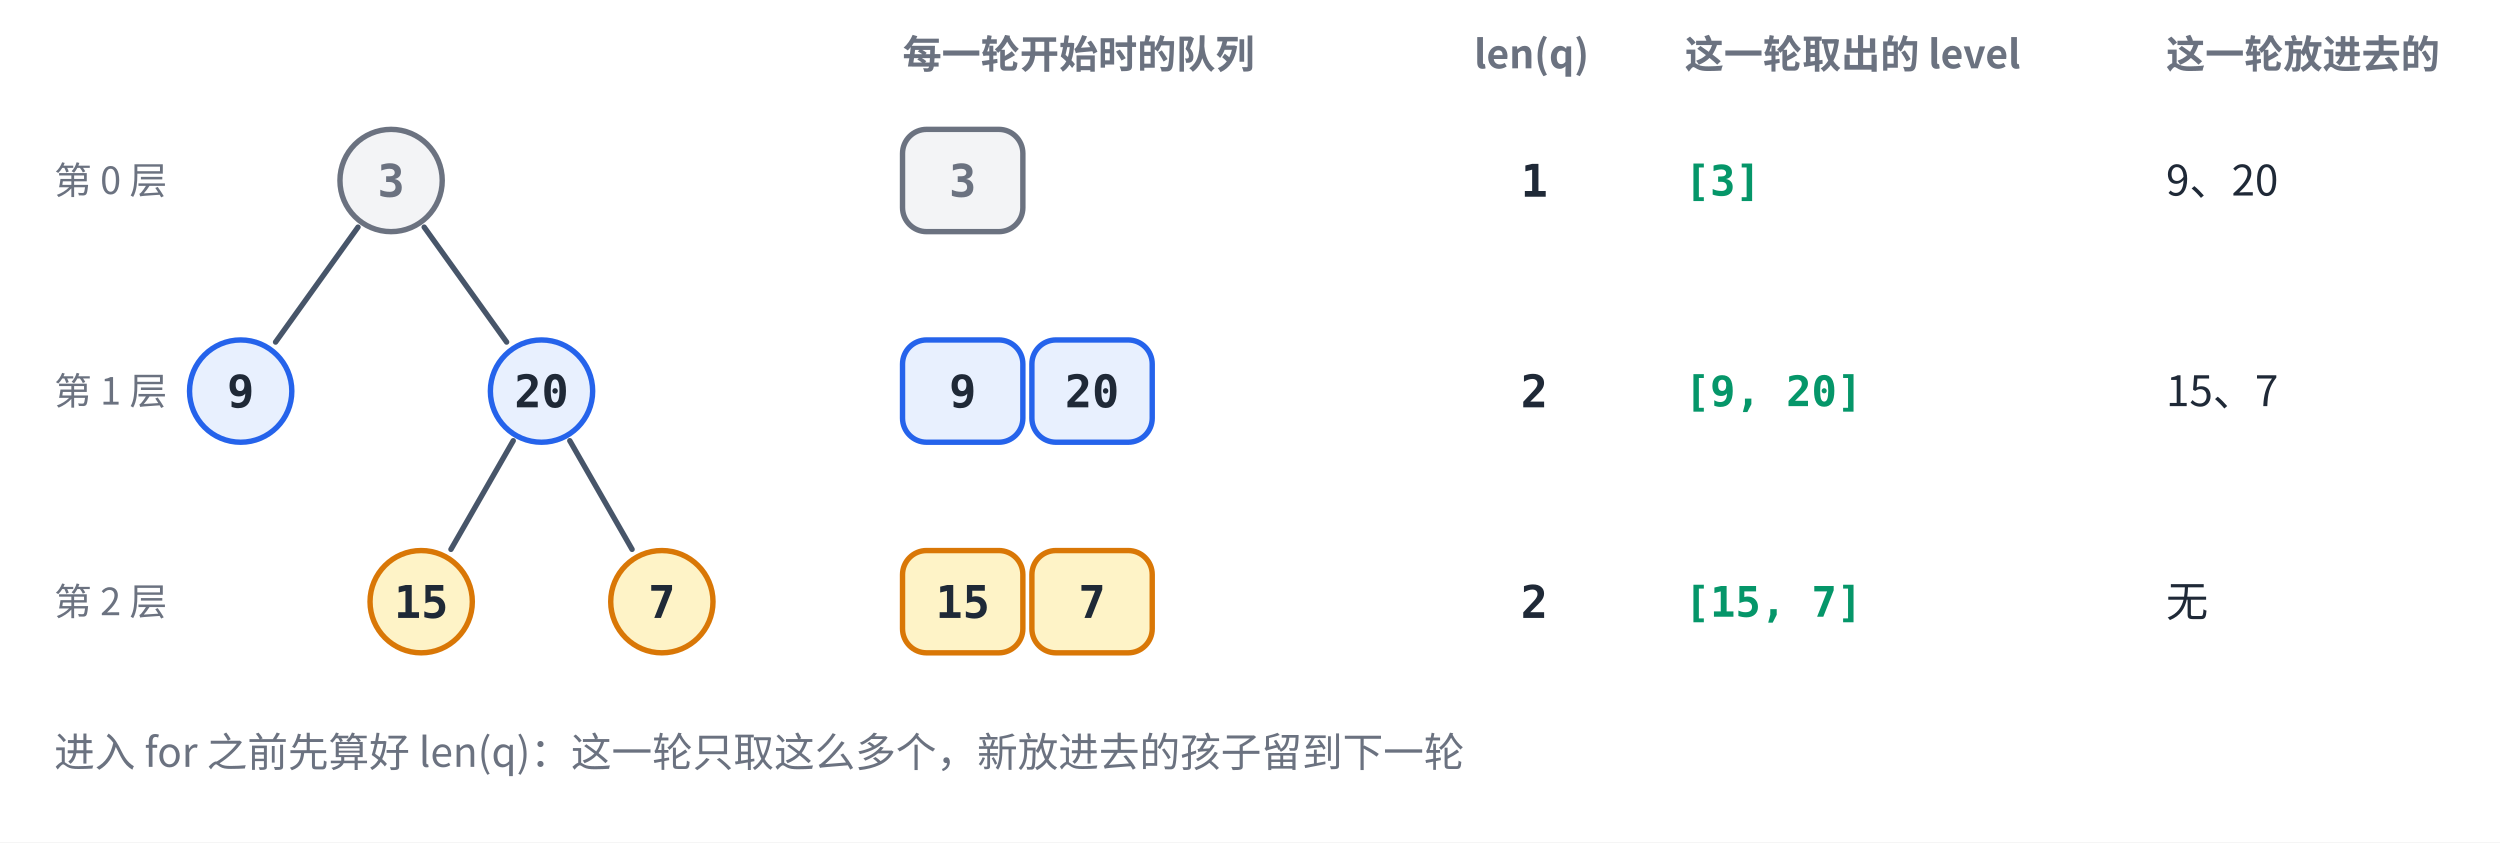
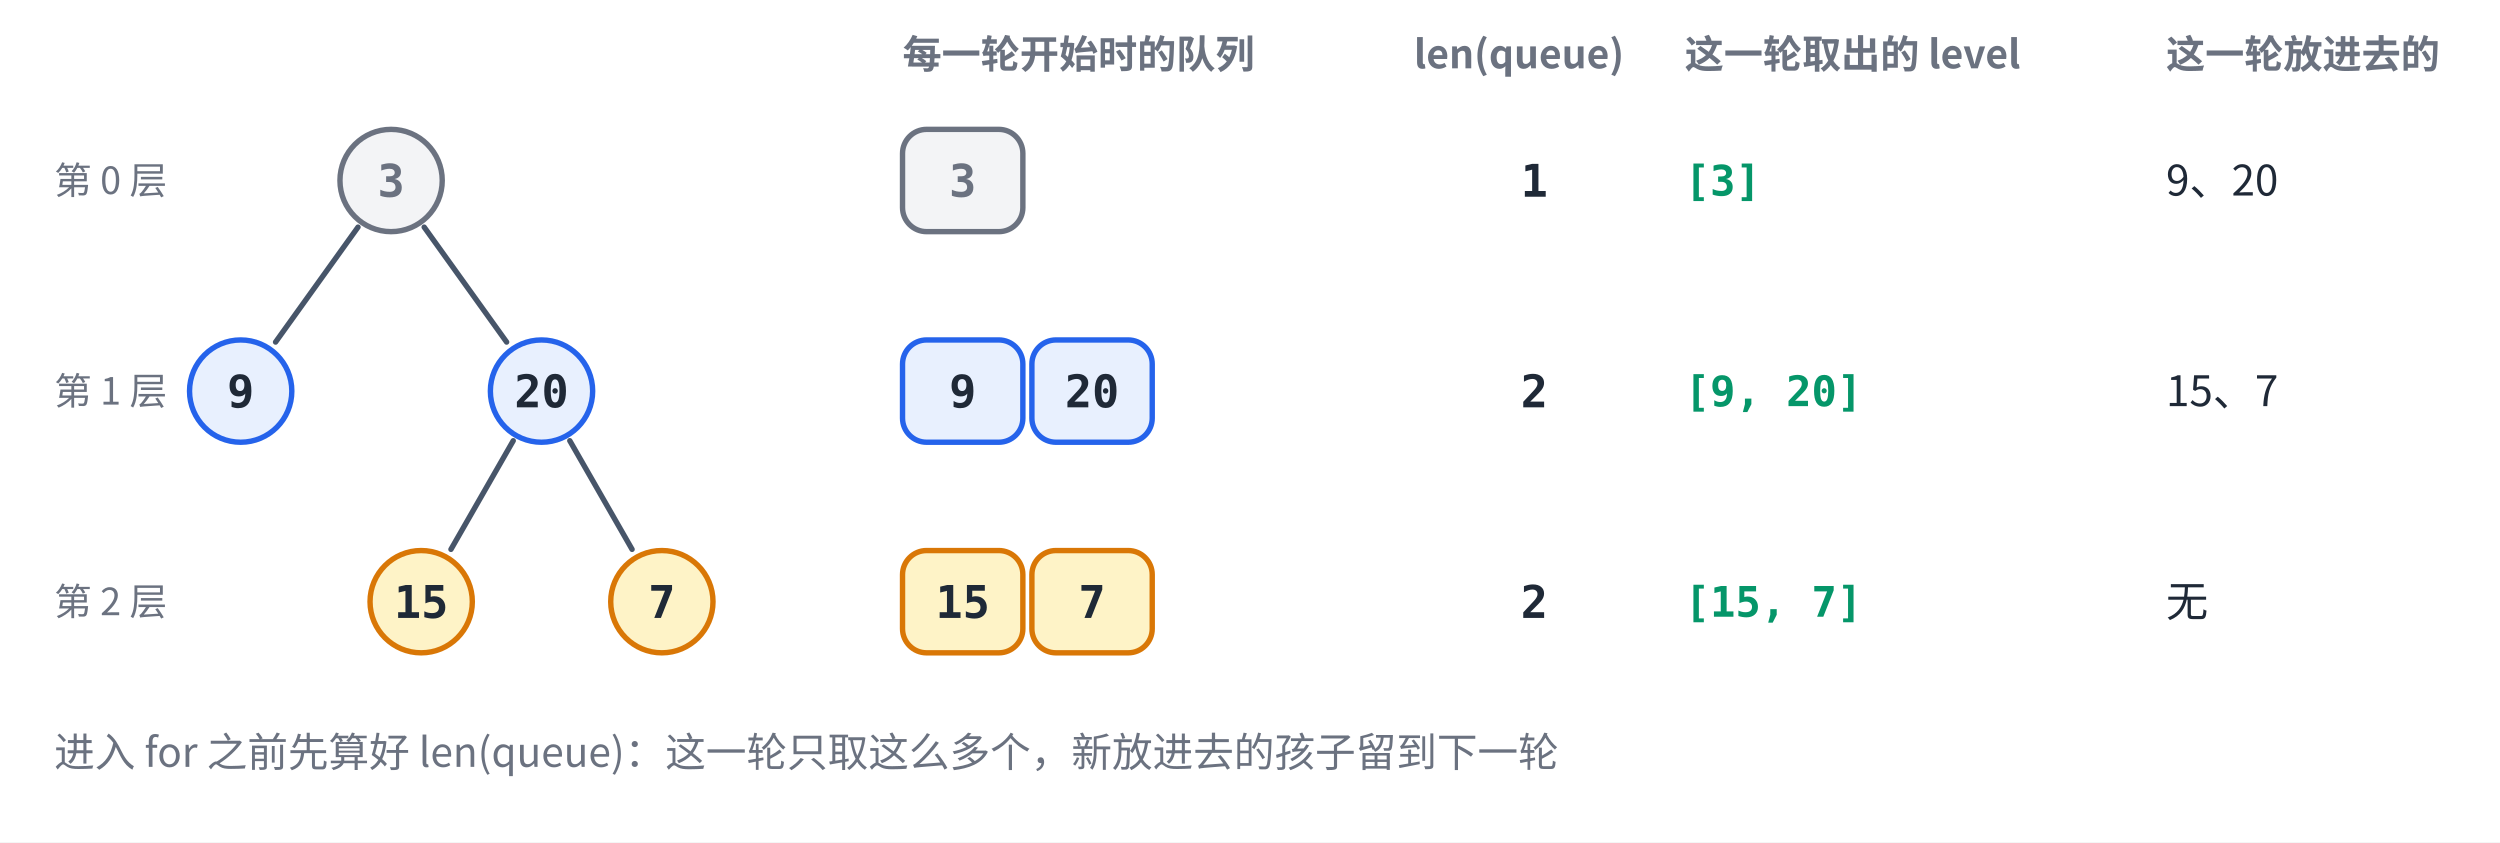
<svg xmlns="http://www.w3.org/2000/svg" width="831" height="280" viewBox="0 0 831 280">
  <rect width="831" height="280" fill="#FFFFFF" />
  <line x1="119.0" y1="75.5" x2="91.6" y2="113.7" stroke="#475569" stroke-width="1.8" stroke-linecap="round" />
  <line x1="141.0" y1="75.5" x2="168.4" y2="113.7" stroke="#475569" stroke-width="1.8" stroke-linecap="round" />
  <line x1="170.6" y1="146.5" x2="149.9" y2="182.6" stroke="#475569" stroke-width="1.8" stroke-linecap="round" />
  <line x1="189.4" y1="146.5" x2="210.1" y2="182.6" stroke="#475569" stroke-width="1.8" stroke-linecap="round" />
  <circle cx="130.0" cy="60.0" r="17" fill="#F3F4F6" stroke="#6B7280" stroke-width="1.8" />
  <text x="130.0" y="65.4" font-size="15" fill="#6B7280" text-anchor="middle" font-family="Menlo, Consolas, DejaVu Sans Mono, PingFang SC, monospace" font-weight="700">3</text>
  <circle cx="80.0" cy="130.0" r="17" fill="#E8F0FE" stroke="#2563EB" stroke-width="1.8" />
  <text x="80.0" y="135.4" font-size="15" fill="#1F2937" text-anchor="middle" font-family="Menlo, Consolas, DejaVu Sans Mono, PingFang SC, monospace" font-weight="700">9</text>
  <circle cx="180.0" cy="130.0" r="17" fill="#E8F0FE" stroke="#2563EB" stroke-width="1.8" />
  <text x="180.0" y="135.4" font-size="15" fill="#1F2937" text-anchor="middle" font-family="Menlo, Consolas, DejaVu Sans Mono, PingFang SC, monospace" font-weight="700">20</text>
  <circle cx="140.0" cy="200.0" r="17" fill="#FEF3C7" stroke="#D97706" stroke-width="1.8" />
  <text x="140.0" y="205.4" font-size="15" fill="#1F2937" text-anchor="middle" font-family="Menlo, Consolas, DejaVu Sans Mono, PingFang SC, monospace" font-weight="700">15</text>
  <circle cx="220.0" cy="200.0" r="17" fill="#FEF3C7" stroke="#D97706" stroke-width="1.8" />
  <text x="220.0" y="205.4" font-size="15" fill="#1F2937" text-anchor="middle" font-family="Menlo, Consolas, DejaVu Sans Mono, PingFang SC, monospace" font-weight="700">7</text>
  <text x="18.0" y="64.5" font-size="12.5" fill="#6B7280" text-anchor="start" font-family="PingFang SC, Hiragino Sans GB, Microsoft YaHei, Noto Sans CJK SC, Helvetica, Arial, sans-serif">第 0 层</text>
  <text x="18.0" y="134.5" font-size="12.5" fill="#6B7280" text-anchor="start" font-family="PingFang SC, Hiragino Sans GB, Microsoft YaHei, Noto Sans CJK SC, Helvetica, Arial, sans-serif">第 1 层</text>
  <text x="18.0" y="204.5" font-size="12.5" fill="#6B7280" text-anchor="start" font-family="PingFang SC, Hiragino Sans GB, Microsoft YaHei, Noto Sans CJK SC, Helvetica, Arial, sans-serif">第 2 层</text>
  <text x="300.0" y="22.7" font-size="13" fill="#6B7280" text-anchor="start" font-family="PingFang SC, Hiragino Sans GB, Microsoft YaHei, Noto Sans CJK SC, Helvetica, Arial, sans-serif" font-weight="700">每一轮开始时的队列</text>
-   <text x="490.0" y="22.7" font-size="13" fill="#6B7280" text-anchor="start" font-family="PingFang SC, Hiragino Sans GB, Microsoft YaHei, Noto Sans CJK SC, Helvetica, Arial, sans-serif" font-weight="700">len(q)</text>
+   <text x="470.0" y="22.7" font-size="13" fill="#6B7280" text-anchor="start" font-family="PingFang SC, Hiragino Sans GB, Microsoft YaHei, Noto Sans CJK SC, Helvetica, Arial, sans-serif" font-weight="700">len(queue)</text>
  <text x="560.0" y="22.7" font-size="13" fill="#6B7280" text-anchor="start" font-family="PingFang SC, Hiragino Sans GB, Microsoft YaHei, Noto Sans CJK SC, Helvetica, Arial, sans-serif" font-weight="700">这一轮取出的 level</text>
  <text x="720.0" y="22.7" font-size="13" fill="#6B7280" text-anchor="start" font-family="PingFang SC, Hiragino Sans GB, Microsoft YaHei, Noto Sans CJK SC, Helvetica, Arial, sans-serif" font-weight="700">这一轮放进去的</text>
  <rect x="300.0" y="43.0" width="40.0" height="34.0" rx="8" fill="#F3F4F6" stroke="#6B7280" stroke-width="1.8" />
  <text x="320.0" y="65.4" font-size="15" fill="#6B7280" text-anchor="middle" font-family="Menlo, Consolas, DejaVu Sans Mono, PingFang SC, monospace" font-weight="700">3</text>
  <text x="510.0" y="65.4" font-size="15" fill="#1F2937" text-anchor="middle" font-family="Menlo, Consolas, DejaVu Sans Mono, PingFang SC, monospace" font-weight="700">1</text>
  <text x="560.0" y="65.0" font-size="14" fill="#059669" text-anchor="start" font-family="Menlo, Consolas, DejaVu Sans Mono, PingFang SC, monospace" font-weight="700">[3]</text>
  <text x="720.0" y="65.0" font-size="14" fill="#1F2937" text-anchor="start" font-family="PingFang SC, Hiragino Sans GB, Microsoft YaHei, Noto Sans CJK SC, Helvetica, Arial, sans-serif">9、20</text>
  <rect x="300.0" y="113.0" width="40.0" height="34.0" rx="8" fill="#E8F0FE" stroke="#2563EB" stroke-width="1.8" />
  <text x="320.0" y="135.4" font-size="15" fill="#1F2937" text-anchor="middle" font-family="Menlo, Consolas, DejaVu Sans Mono, PingFang SC, monospace" font-weight="700">9</text>
  <rect x="343.0" y="113.0" width="40.0" height="34.0" rx="8" fill="#E8F0FE" stroke="#2563EB" stroke-width="1.8" />
  <text x="363.0" y="135.4" font-size="15" fill="#1F2937" text-anchor="middle" font-family="Menlo, Consolas, DejaVu Sans Mono, PingFang SC, monospace" font-weight="700">20</text>
  <text x="510.0" y="135.4" font-size="15" fill="#1F2937" text-anchor="middle" font-family="Menlo, Consolas, DejaVu Sans Mono, PingFang SC, monospace" font-weight="700">2</text>
  <text x="560.0" y="135.0" font-size="14" fill="#059669" text-anchor="start" font-family="Menlo, Consolas, DejaVu Sans Mono, PingFang SC, monospace" font-weight="700">[9, 20]</text>
  <text x="720.0" y="135.0" font-size="14" fill="#1F2937" text-anchor="start" font-family="PingFang SC, Hiragino Sans GB, Microsoft YaHei, Noto Sans CJK SC, Helvetica, Arial, sans-serif">15、7</text>
  <rect x="300.0" y="183.0" width="40.0" height="34.0" rx="8" fill="#FEF3C7" stroke="#D97706" stroke-width="1.8" />
  <text x="320.0" y="205.4" font-size="15" fill="#1F2937" text-anchor="middle" font-family="Menlo, Consolas, DejaVu Sans Mono, PingFang SC, monospace" font-weight="700">15</text>
  <rect x="343.0" y="183.0" width="40.0" height="34.0" rx="8" fill="#FEF3C7" stroke="#D97706" stroke-width="1.8" />
  <text x="363.0" y="205.4" font-size="15" fill="#1F2937" text-anchor="middle" font-family="Menlo, Consolas, DejaVu Sans Mono, PingFang SC, monospace" font-weight="700">7</text>
  <text x="510.0" y="205.4" font-size="15" fill="#1F2937" text-anchor="middle" font-family="Menlo, Consolas, DejaVu Sans Mono, PingFang SC, monospace" font-weight="700">2</text>
  <text x="560.0" y="205.0" font-size="14" fill="#059669" text-anchor="start" font-family="Menlo, Consolas, DejaVu Sans Mono, PingFang SC, monospace" font-weight="700">[15, 7]</text>
  <text x="720.0" y="205.0" font-size="14" fill="#1F2937" text-anchor="start" font-family="PingFang SC, Hiragino Sans GB, Microsoft YaHei, Noto Sans CJK SC, Helvetica, Arial, sans-serif">无</text>
-   <text x="18.0" y="254.9" font-size="13.5" fill="#6B7280" text-anchor="start" font-family="PingFang SC, Hiragino Sans GB, Microsoft YaHei, Noto Sans CJK SC, Helvetica, Arial, sans-serif">进入 for 之前先算好 len(q)：这一轮只取这么多个，新放进去的孩子留到下一轮</text>
+   <text x="18.0" y="254.9" font-size="13.5" fill="#6B7280" text-anchor="start" font-family="PingFang SC, Hiragino Sans GB, Microsoft YaHei, Noto Sans CJK SC, Helvetica, Arial, sans-serif">进入 for 之前先算好 len(queue)：这一轮只取这么多个，新放进去的孩子留到下一轮</text>
</svg>
